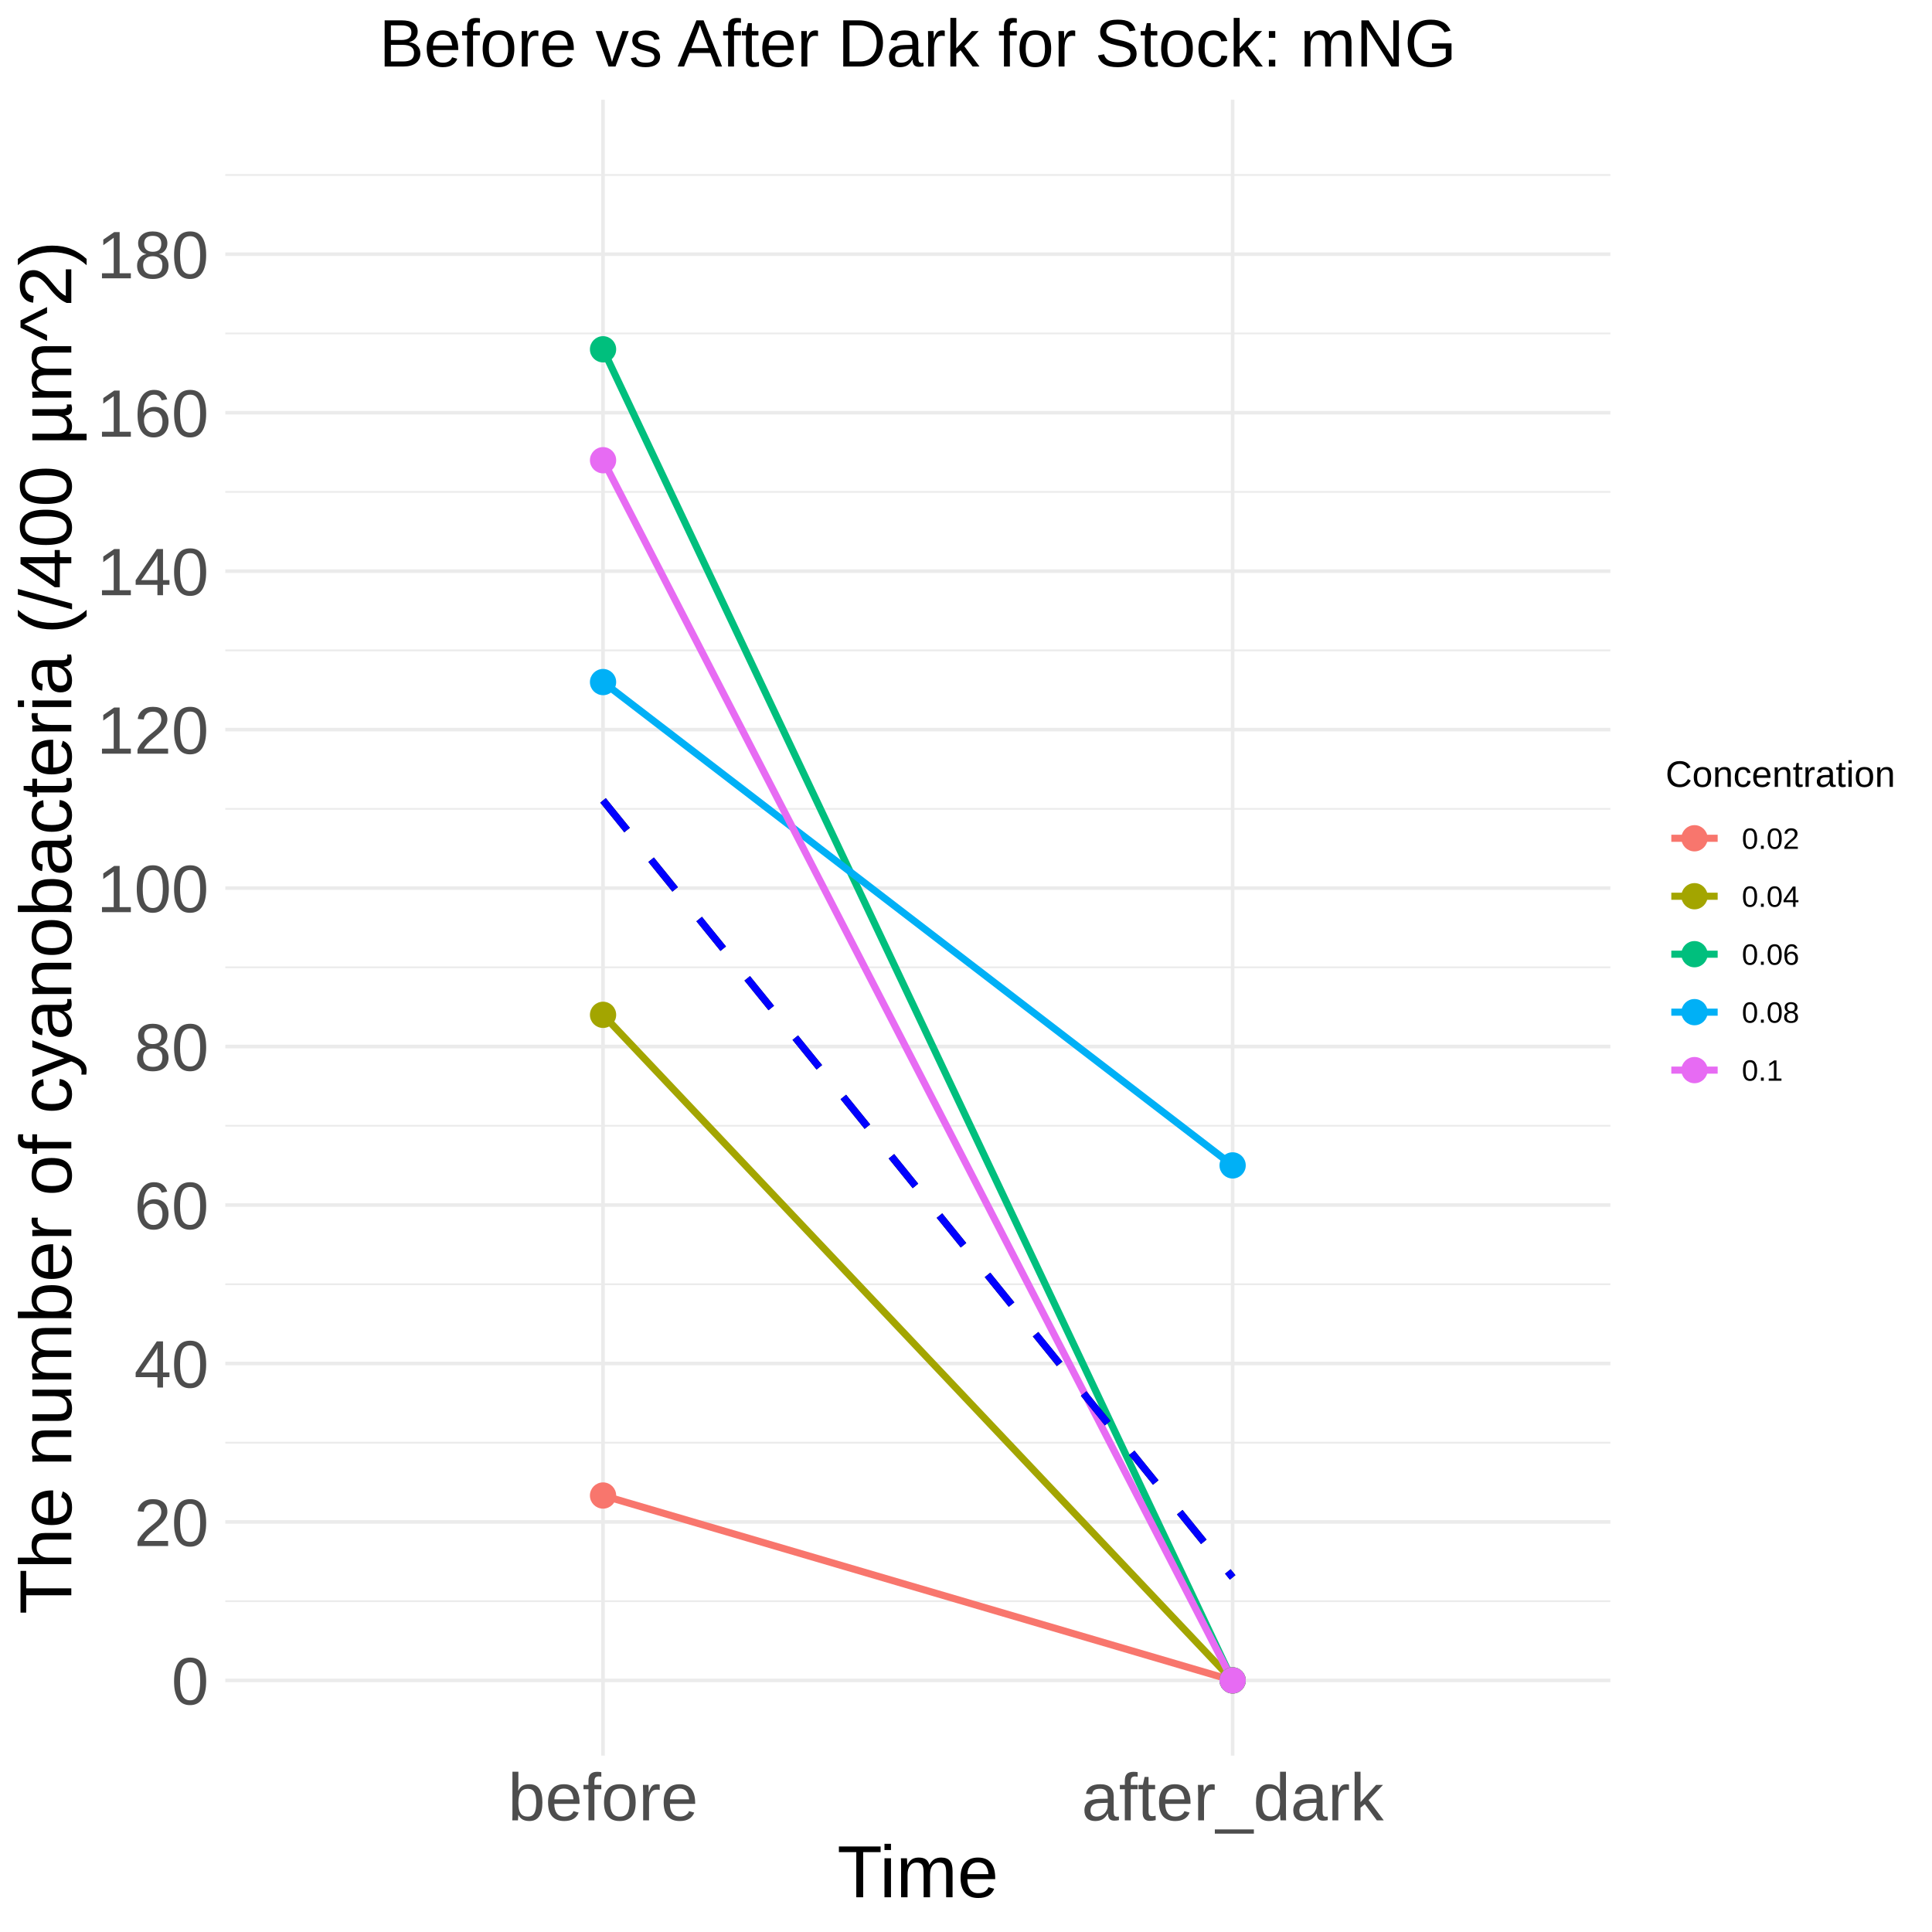
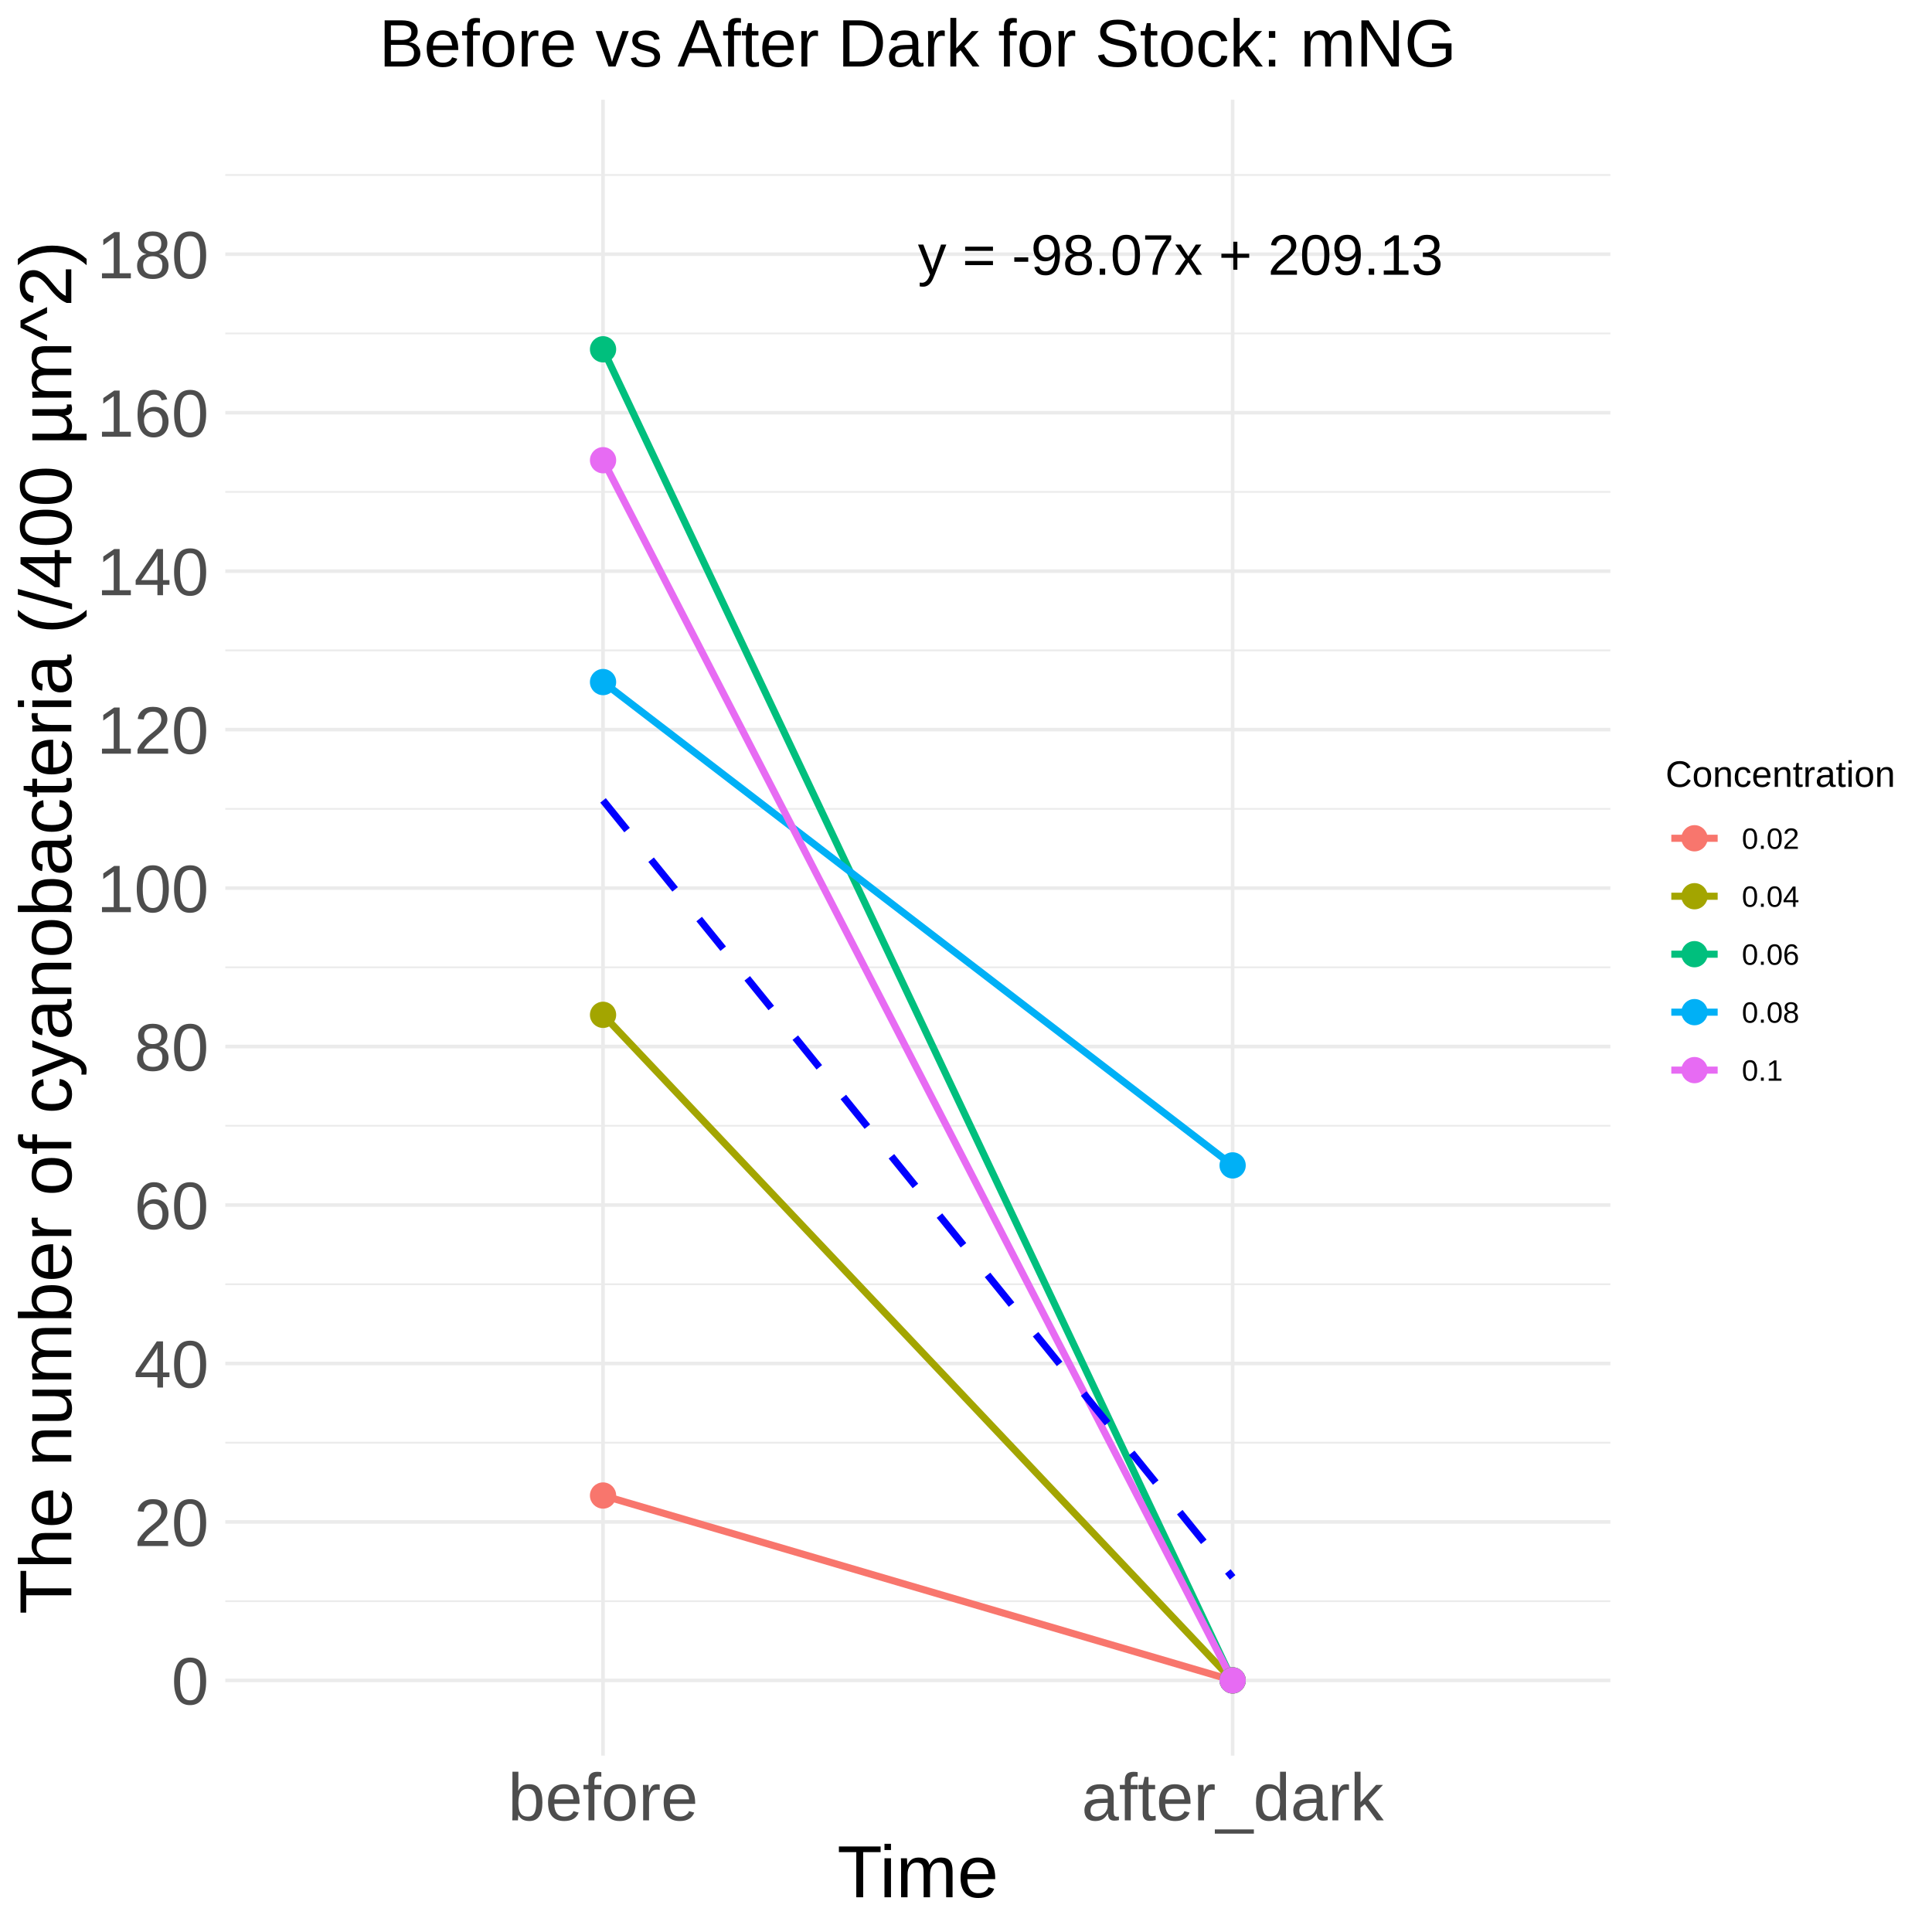
<svg xmlns="http://www.w3.org/2000/svg" class="svglite" width="576.00pt" height="576.00pt" viewBox="0 0 576.00 576.00">
  <defs>
    <style type="text/css">
    .svglite line, .svglite polyline, .svglite polygon, .svglite path, .svglite rect, .svglite circle {
      fill: none;
      stroke: #000000;
      stroke-linecap: round;
      stroke-linejoin: round;
      stroke-miterlimit: 10.00;
    }
    .svglite text {
      white-space: pre;
    }
  </style>
  </defs>
  <rect width="100%" height="100%" style="stroke: none; fill: none;" />
  <defs>
    <clipPath id="cpMC4wMHw1NzYuMDB8MC4wMHw1NzYuMDA=">
      <rect x="0.00" y="0.00" width="576.00" height="576.00" />
    </clipPath>
  </defs>
  <g clip-path="url(#cpMC4wMHw1NzYuMDB8MC4wMHw1NzYuMDA=)">
</g>
  <defs>
    <clipPath id="cpNjcuMTd8NDgwLjExfDI5LjczfDUyMy40Mw==">
      <rect x="67.17" y="29.73" width="412.94" height="493.70" />
    </clipPath>
  </defs>
  <g clip-path="url(#cpNjcuMTd8NDgwLjExfDI5LjczfDUyMy40Mw==)">
    <polyline points="67.17,477.37 480.11,477.37 " style="stroke-width: 0.53; stroke: #EBEBEB; stroke-linecap: butt;" />
    <polyline points="67.17,430.12 480.11,430.12 " style="stroke-width: 0.53; stroke: #EBEBEB; stroke-linecap: butt;" />
    <polyline points="67.17,382.88 480.11,382.88 " style="stroke-width: 0.53; stroke: #EBEBEB; stroke-linecap: butt;" />
    <polyline points="67.17,335.63 480.11,335.63 " style="stroke-width: 0.53; stroke: #EBEBEB; stroke-linecap: butt;" />
    <polyline points="67.17,288.39 480.11,288.39 " style="stroke-width: 0.53; stroke: #EBEBEB; stroke-linecap: butt;" />
    <polyline points="67.17,241.15 480.11,241.15 " style="stroke-width: 0.53; stroke: #EBEBEB; stroke-linecap: butt;" />
    <polyline points="67.17,193.90 480.11,193.90 " style="stroke-width: 0.53; stroke: #EBEBEB; stroke-linecap: butt;" />
    <polyline points="67.17,146.66 480.11,146.66 " style="stroke-width: 0.53; stroke: #EBEBEB; stroke-linecap: butt;" />
    <polyline points="67.17,99.41 480.11,99.41 " style="stroke-width: 0.53; stroke: #EBEBEB; stroke-linecap: butt;" />
    <polyline points="67.17,52.17 480.11,52.17 " style="stroke-width: 0.53; stroke: #EBEBEB; stroke-linecap: butt;" />
    <polyline points="67.17,500.99 480.11,500.99 " style="stroke-width: 1.07; stroke: #EBEBEB; stroke-linecap: butt;" />
    <polyline points="67.17,453.74 480.11,453.74 " style="stroke-width: 1.07; stroke: #EBEBEB; stroke-linecap: butt;" />
    <polyline points="67.17,406.50 480.11,406.50 " style="stroke-width: 1.07; stroke: #EBEBEB; stroke-linecap: butt;" />
    <polyline points="67.17,359.26 480.11,359.26 " style="stroke-width: 1.07; stroke: #EBEBEB; stroke-linecap: butt;" />
    <polyline points="67.17,312.01 480.11,312.01 " style="stroke-width: 1.07; stroke: #EBEBEB; stroke-linecap: butt;" />
    <polyline points="67.17,264.77 480.11,264.77 " style="stroke-width: 1.07; stroke: #EBEBEB; stroke-linecap: butt;" />
    <polyline points="67.17,217.52 480.11,217.52 " style="stroke-width: 1.07; stroke: #EBEBEB; stroke-linecap: butt;" />
    <polyline points="67.17,170.28 480.11,170.28 " style="stroke-width: 1.07; stroke: #EBEBEB; stroke-linecap: butt;" />
    <polyline points="67.17,123.04 480.11,123.04 " style="stroke-width: 1.07; stroke: #EBEBEB; stroke-linecap: butt;" />
    <polyline points="67.17,75.79 480.11,75.79 " style="stroke-width: 1.07; stroke: #EBEBEB; stroke-linecap: butt;" />
    <polyline points="179.79,523.43 179.79,29.73 " style="stroke-width: 1.07; stroke: #EBEBEB; stroke-linecap: butt;" />
    <polyline points="367.49,523.43 367.49,29.73 " style="stroke-width: 1.07; stroke: #EBEBEB; stroke-linecap: butt;" />
    <polyline points="179.79,445.87 367.49,500.99 " style="stroke-width: 2.13; stroke: #F8766D; stroke-linecap: butt;" />
    <polyline points="179.79,302.56 367.49,500.99 " style="stroke-width: 2.13; stroke: #A3A500; stroke-linecap: butt;" />
    <polyline points="179.79,104.14 367.49,500.99 " style="stroke-width: 2.13; stroke: #00BF7D; stroke-linecap: butt;" />
    <polyline points="179.79,203.35 367.49,347.45 " style="stroke-width: 2.13; stroke: #00B0F6; stroke-linecap: butt;" />
    <polyline points="179.79,137.21 367.49,500.99 " style="stroke-width: 2.13; stroke: #E76BF3; stroke-linecap: butt;" />
    <circle cx="179.79" cy="445.87" r="3.56" style="stroke-width: 0.71; stroke: #F8766D; fill: #F8766D;" />
    <circle cx="367.49" cy="500.99" r="3.56" style="stroke-width: 0.71; stroke: #F8766D; fill: #F8766D;" />
    <circle cx="179.79" cy="302.56" r="3.56" style="stroke-width: 0.71; stroke: #A3A500; fill: #A3A500;" />
    <circle cx="367.49" cy="500.99" r="3.56" style="stroke-width: 0.71; stroke: #A3A500; fill: #A3A500;" />
    <circle cx="179.79" cy="104.14" r="3.56" style="stroke-width: 0.71; stroke: #00BF7D; fill: #00BF7D;" />
    <circle cx="367.49" cy="500.99" r="3.56" style="stroke-width: 0.71; stroke: #00BF7D; fill: #00BF7D;" />
    <circle cx="179.79" cy="203.35" r="3.56" style="stroke-width: 0.71; stroke: #00B0F6; fill: #00B0F6;" />
    <circle cx="367.49" cy="347.45" r="3.56" style="stroke-width: 0.71; stroke: #00B0F6; fill: #00B0F6;" />
    <circle cx="179.79" cy="137.21" r="3.56" style="stroke-width: 0.71; stroke: #E76BF3; fill: #E76BF3;" />
    <circle cx="367.49" cy="500.99" r="3.56" style="stroke-width: 0.71; stroke: #E76BF3; fill: #E76BF3;" />
-     <polyline points="179.79,238.63 367.49,470.28 " style="stroke-width: 2.13; stroke-dasharray: 11.38,11.38; stroke-linecap: butt;" />
    <polyline points="179.79,238.63 367.49,470.28 " style="stroke-width: 2.13; stroke: #0000FF; stroke-dasharray: 11.38,11.38; stroke-linecap: butt;" />
+     <text x="273.64" y="81.92" style="font-size: 17.07px; font-family: &quot;Arial&quot;;" textLength="156.51px" lengthAdjust="spacingAndGlyphs">y = -98.07x + 209.13</text>
  </g>
  <g clip-path="url(#cpMC4wMHw1NzYuMDB8MC4wMHw1NzYuMDA=)">
    <text x="62.24" y="508.16" text-anchor="end" style="font-size: 20.00px;fill: #4D4D4D; font-family: &quot;Arial&quot;;" textLength="11.12px" lengthAdjust="spacingAndGlyphs">0</text>
    <text x="62.24" y="460.92" text-anchor="end" style="font-size: 20.00px;fill: #4D4D4D; font-family: &quot;Arial&quot;;" textLength="22.25px" lengthAdjust="spacingAndGlyphs">20</text>
    <text x="62.24" y="413.68" text-anchor="end" style="font-size: 20.00px;fill: #4D4D4D; font-family: &quot;Arial&quot;;" textLength="22.25px" lengthAdjust="spacingAndGlyphs">40</text>
    <text x="62.24" y="366.43" text-anchor="end" style="font-size: 20.00px;fill: #4D4D4D; font-family: &quot;Arial&quot;;" textLength="22.25px" lengthAdjust="spacingAndGlyphs">60</text>
    <text x="62.24" y="319.19" text-anchor="end" style="font-size: 20.00px;fill: #4D4D4D; font-family: &quot;Arial&quot;;" textLength="22.25px" lengthAdjust="spacingAndGlyphs">80</text>
    <text x="62.24" y="271.94" text-anchor="end" style="font-size: 20.00px;fill: #4D4D4D; font-family: &quot;Arial&quot;;" textLength="33.37px" lengthAdjust="spacingAndGlyphs">100</text>
    <text x="62.24" y="224.70" text-anchor="end" style="font-size: 20.00px;fill: #4D4D4D; font-family: &quot;Arial&quot;;" textLength="33.37px" lengthAdjust="spacingAndGlyphs">120</text>
    <text x="62.24" y="177.46" text-anchor="end" style="font-size: 20.00px;fill: #4D4D4D; font-family: &quot;Arial&quot;;" textLength="33.37px" lengthAdjust="spacingAndGlyphs">140</text>
    <text x="62.24" y="130.21" text-anchor="end" style="font-size: 20.00px;fill: #4D4D4D; font-family: &quot;Arial&quot;;" textLength="33.37px" lengthAdjust="spacingAndGlyphs">160</text>
    <text x="62.24" y="82.97" text-anchor="end" style="font-size: 20.00px;fill: #4D4D4D; font-family: &quot;Arial&quot;;" textLength="33.37px" lengthAdjust="spacingAndGlyphs">180</text>
    <text x="179.79" y="542.71" text-anchor="middle" style="font-size: 20.00px;fill: #4D4D4D; font-family: &quot;Arial&quot;;" textLength="56.71px" lengthAdjust="spacingAndGlyphs">before</text>
    <text x="367.49" y="542.71" text-anchor="middle" style="font-size: 20.00px;fill: #4D4D4D; font-family: &quot;Arial&quot;;" textLength="90.06px" lengthAdjust="spacingAndGlyphs">after_dark</text>
    <text x="273.64" y="565.65" text-anchor="middle" style="font-size: 22.00px; font-family: &quot;Arial&quot;;" textLength="48.88px" lengthAdjust="spacingAndGlyphs">Time</text>
    <text transform="translate(21.26,276.58) rotate(-90)" text-anchor="middle" style="font-size: 22.00px; font-family: &quot;Arial&quot;;" textLength="409.39px" lengthAdjust="spacingAndGlyphs">The number of cyanobacteria (/400 µm^2)</text>
    <text x="496.55" y="234.59" style="font-size: 11.00px; font-family: &quot;Arial&quot;;" textLength="68.49px" lengthAdjust="spacingAndGlyphs">Concentration</text>
    <line x1="498.28" y1="249.92" x2="512.10" y2="249.92" style="stroke-width: 2.13; stroke: #F8766D; stroke-linecap: butt;" />
    <circle cx="505.19" cy="249.92" r="3.56" style="stroke-width: 0.71; stroke: #F8766D; fill: #F8766D;" />
    <line x1="498.28" y1="267.20" x2="512.10" y2="267.20" style="stroke-width: 2.13; stroke: #A3A500; stroke-linecap: butt;" />
    <circle cx="505.19" cy="267.20" r="3.56" style="stroke-width: 0.71; stroke: #A3A500; fill: #A3A500;" />
    <line x1="498.28" y1="284.48" x2="512.10" y2="284.48" style="stroke-width: 2.13; stroke: #00BF7D; stroke-linecap: butt;" />
    <circle cx="505.19" cy="284.48" r="3.56" style="stroke-width: 0.71; stroke: #00BF7D; fill: #00BF7D;" />
    <line x1="498.28" y1="301.76" x2="512.10" y2="301.76" style="stroke-width: 2.13; stroke: #00B0F6; stroke-linecap: butt;" />
    <circle cx="505.19" cy="301.76" r="3.56" style="stroke-width: 0.71; stroke: #00B0F6; fill: #00B0F6;" />
    <line x1="498.28" y1="319.04" x2="512.10" y2="319.04" style="stroke-width: 2.13; stroke: #E76BF3; stroke-linecap: butt;" />
    <circle cx="505.19" cy="319.04" r="3.56" style="stroke-width: 0.71; stroke: #E76BF3; fill: #E76BF3;" />
    <text x="519.31" y="253.08" style="font-size: 8.80px; font-family: &quot;Arial&quot;;" textLength="17.13px" lengthAdjust="spacingAndGlyphs">0.02</text>
    <text x="519.31" y="270.36" style="font-size: 8.80px; font-family: &quot;Arial&quot;;" textLength="17.13px" lengthAdjust="spacingAndGlyphs">0.04</text>
    <text x="519.31" y="287.64" style="font-size: 8.80px; font-family: &quot;Arial&quot;;" textLength="17.13px" lengthAdjust="spacingAndGlyphs">0.06</text>
    <text x="519.31" y="304.92" style="font-size: 8.80px; font-family: &quot;Arial&quot;;" textLength="17.13px" lengthAdjust="spacingAndGlyphs">0.08</text>
    <text x="519.31" y="322.20" style="font-size: 8.80px; font-family: &quot;Arial&quot;;" textLength="12.23px" lengthAdjust="spacingAndGlyphs">0.1</text>
    <text x="273.64" y="19.83" text-anchor="middle" style="font-size: 20.00px; font-family: &quot;Arial&quot;;" textLength="322.34px" lengthAdjust="spacingAndGlyphs">Before vs After Dark for Stock: mNG</text>
  </g>
</svg>
